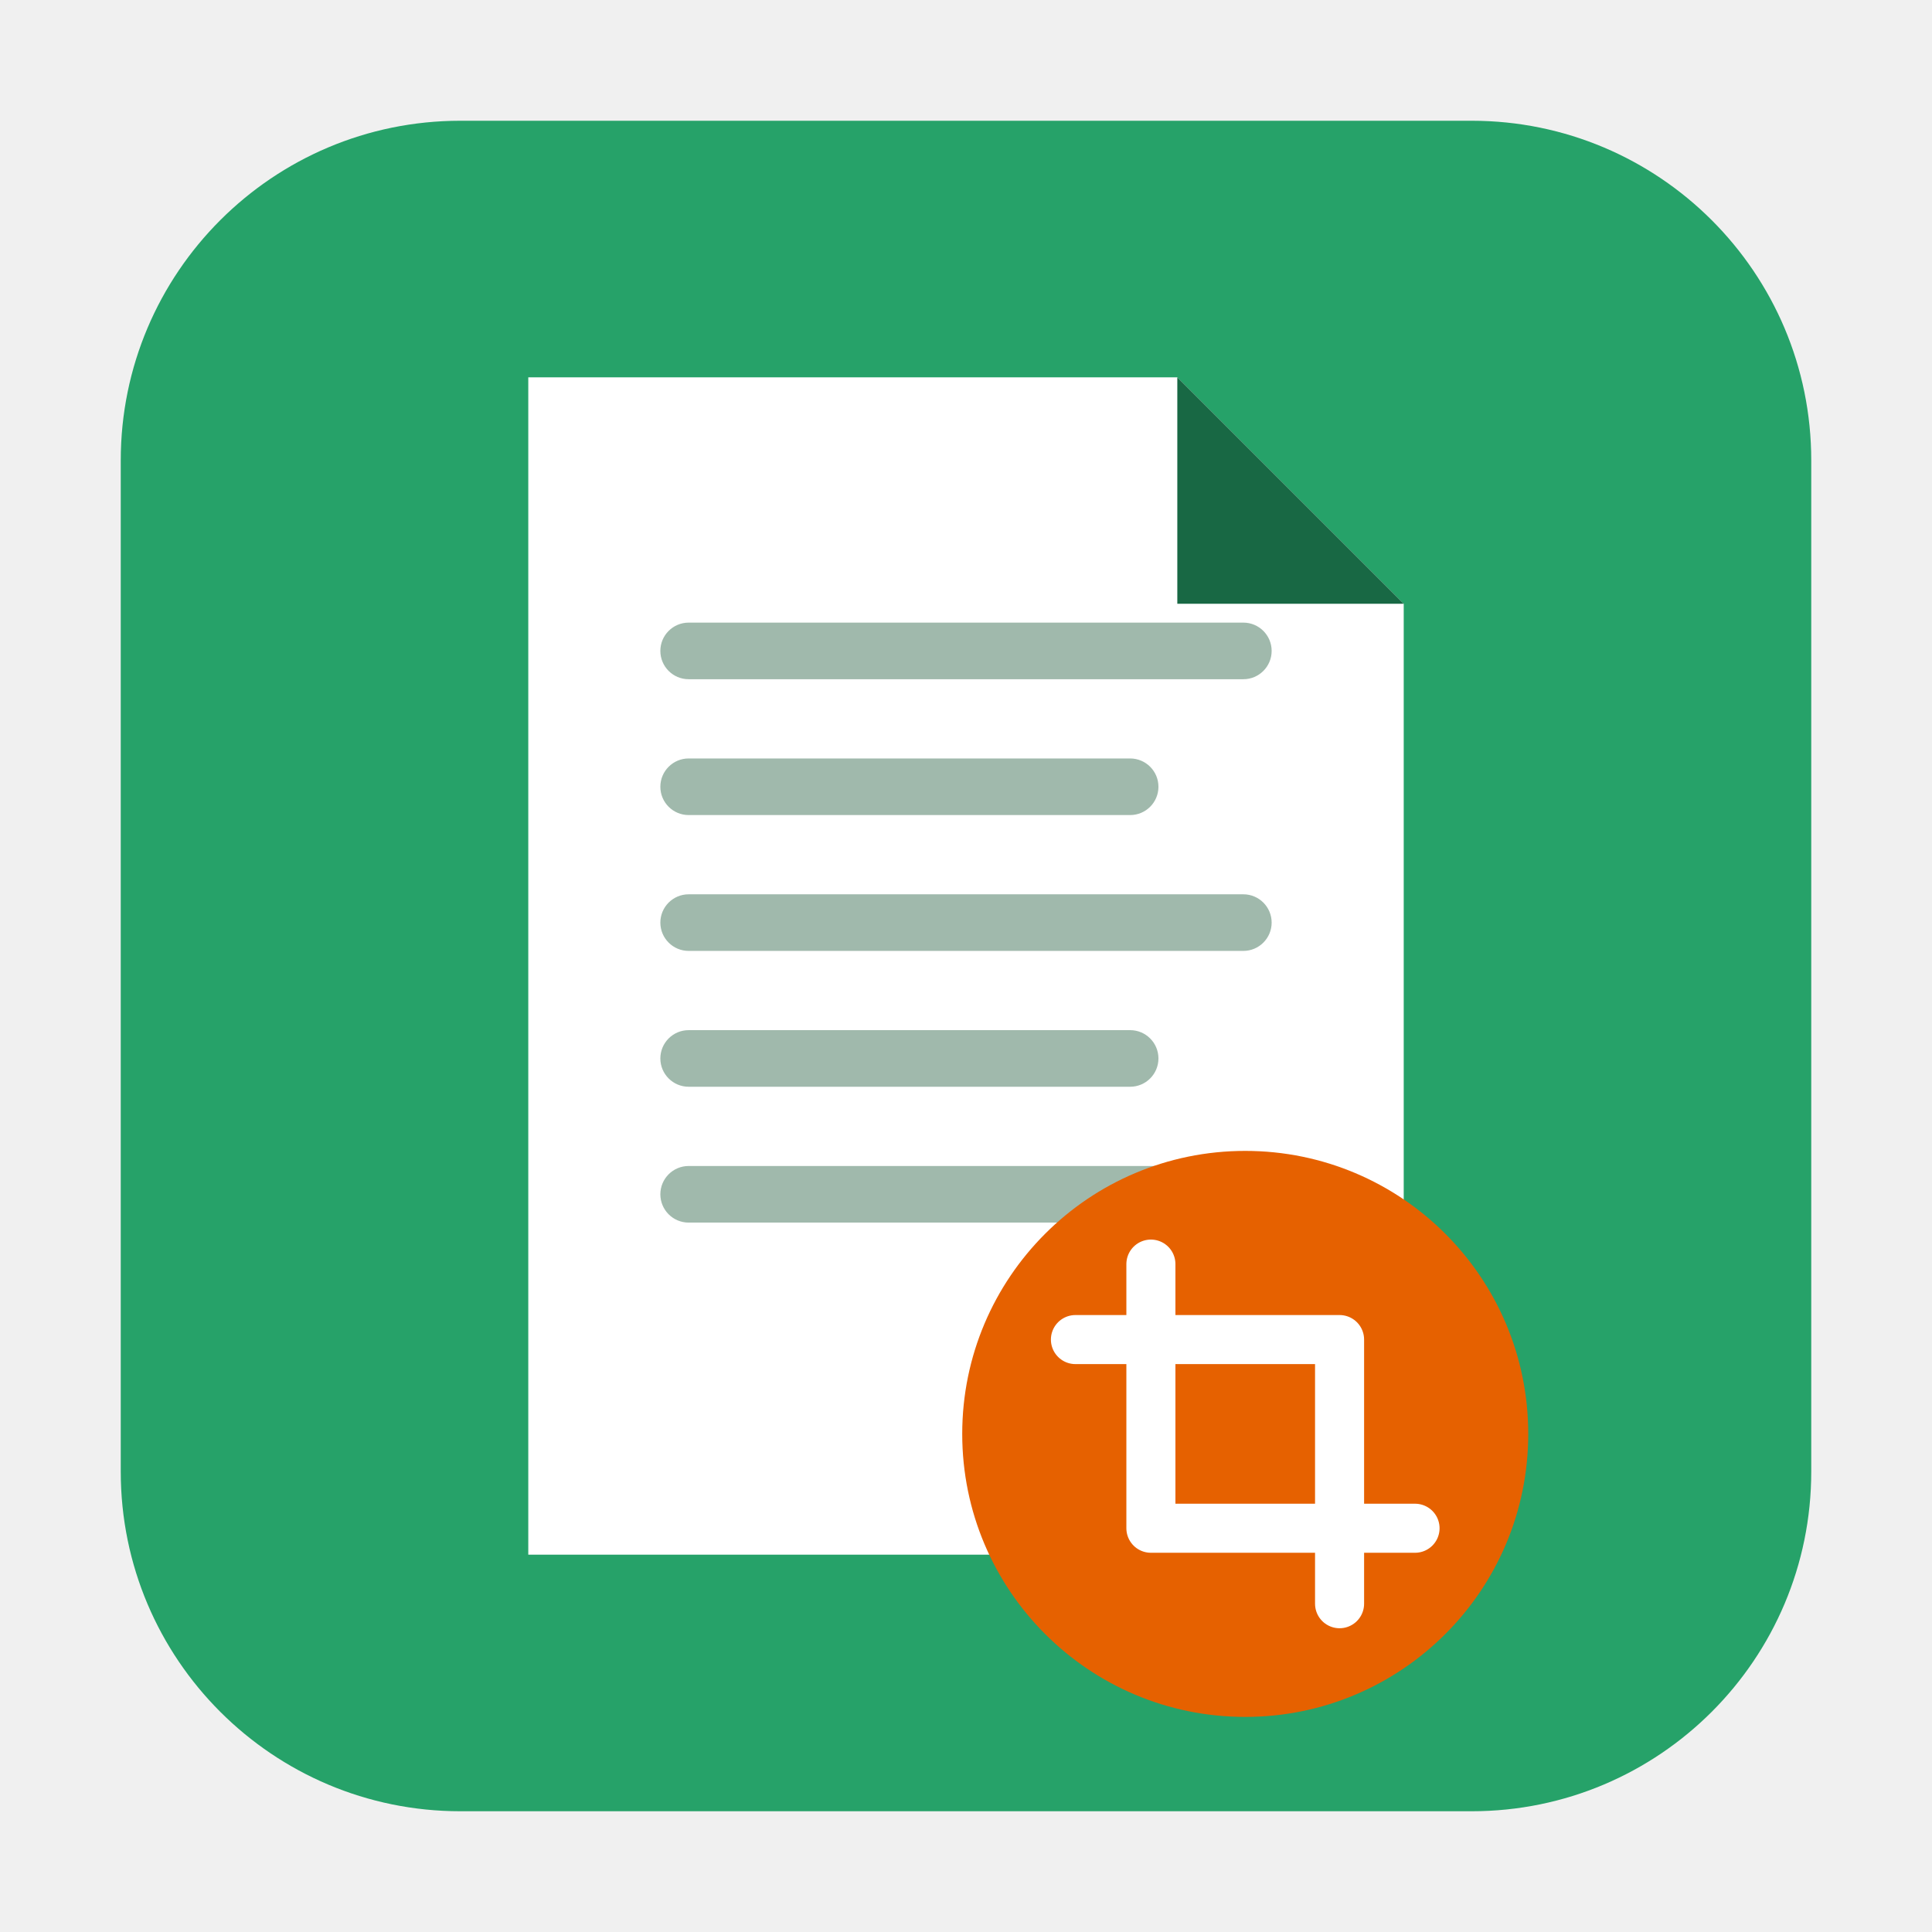
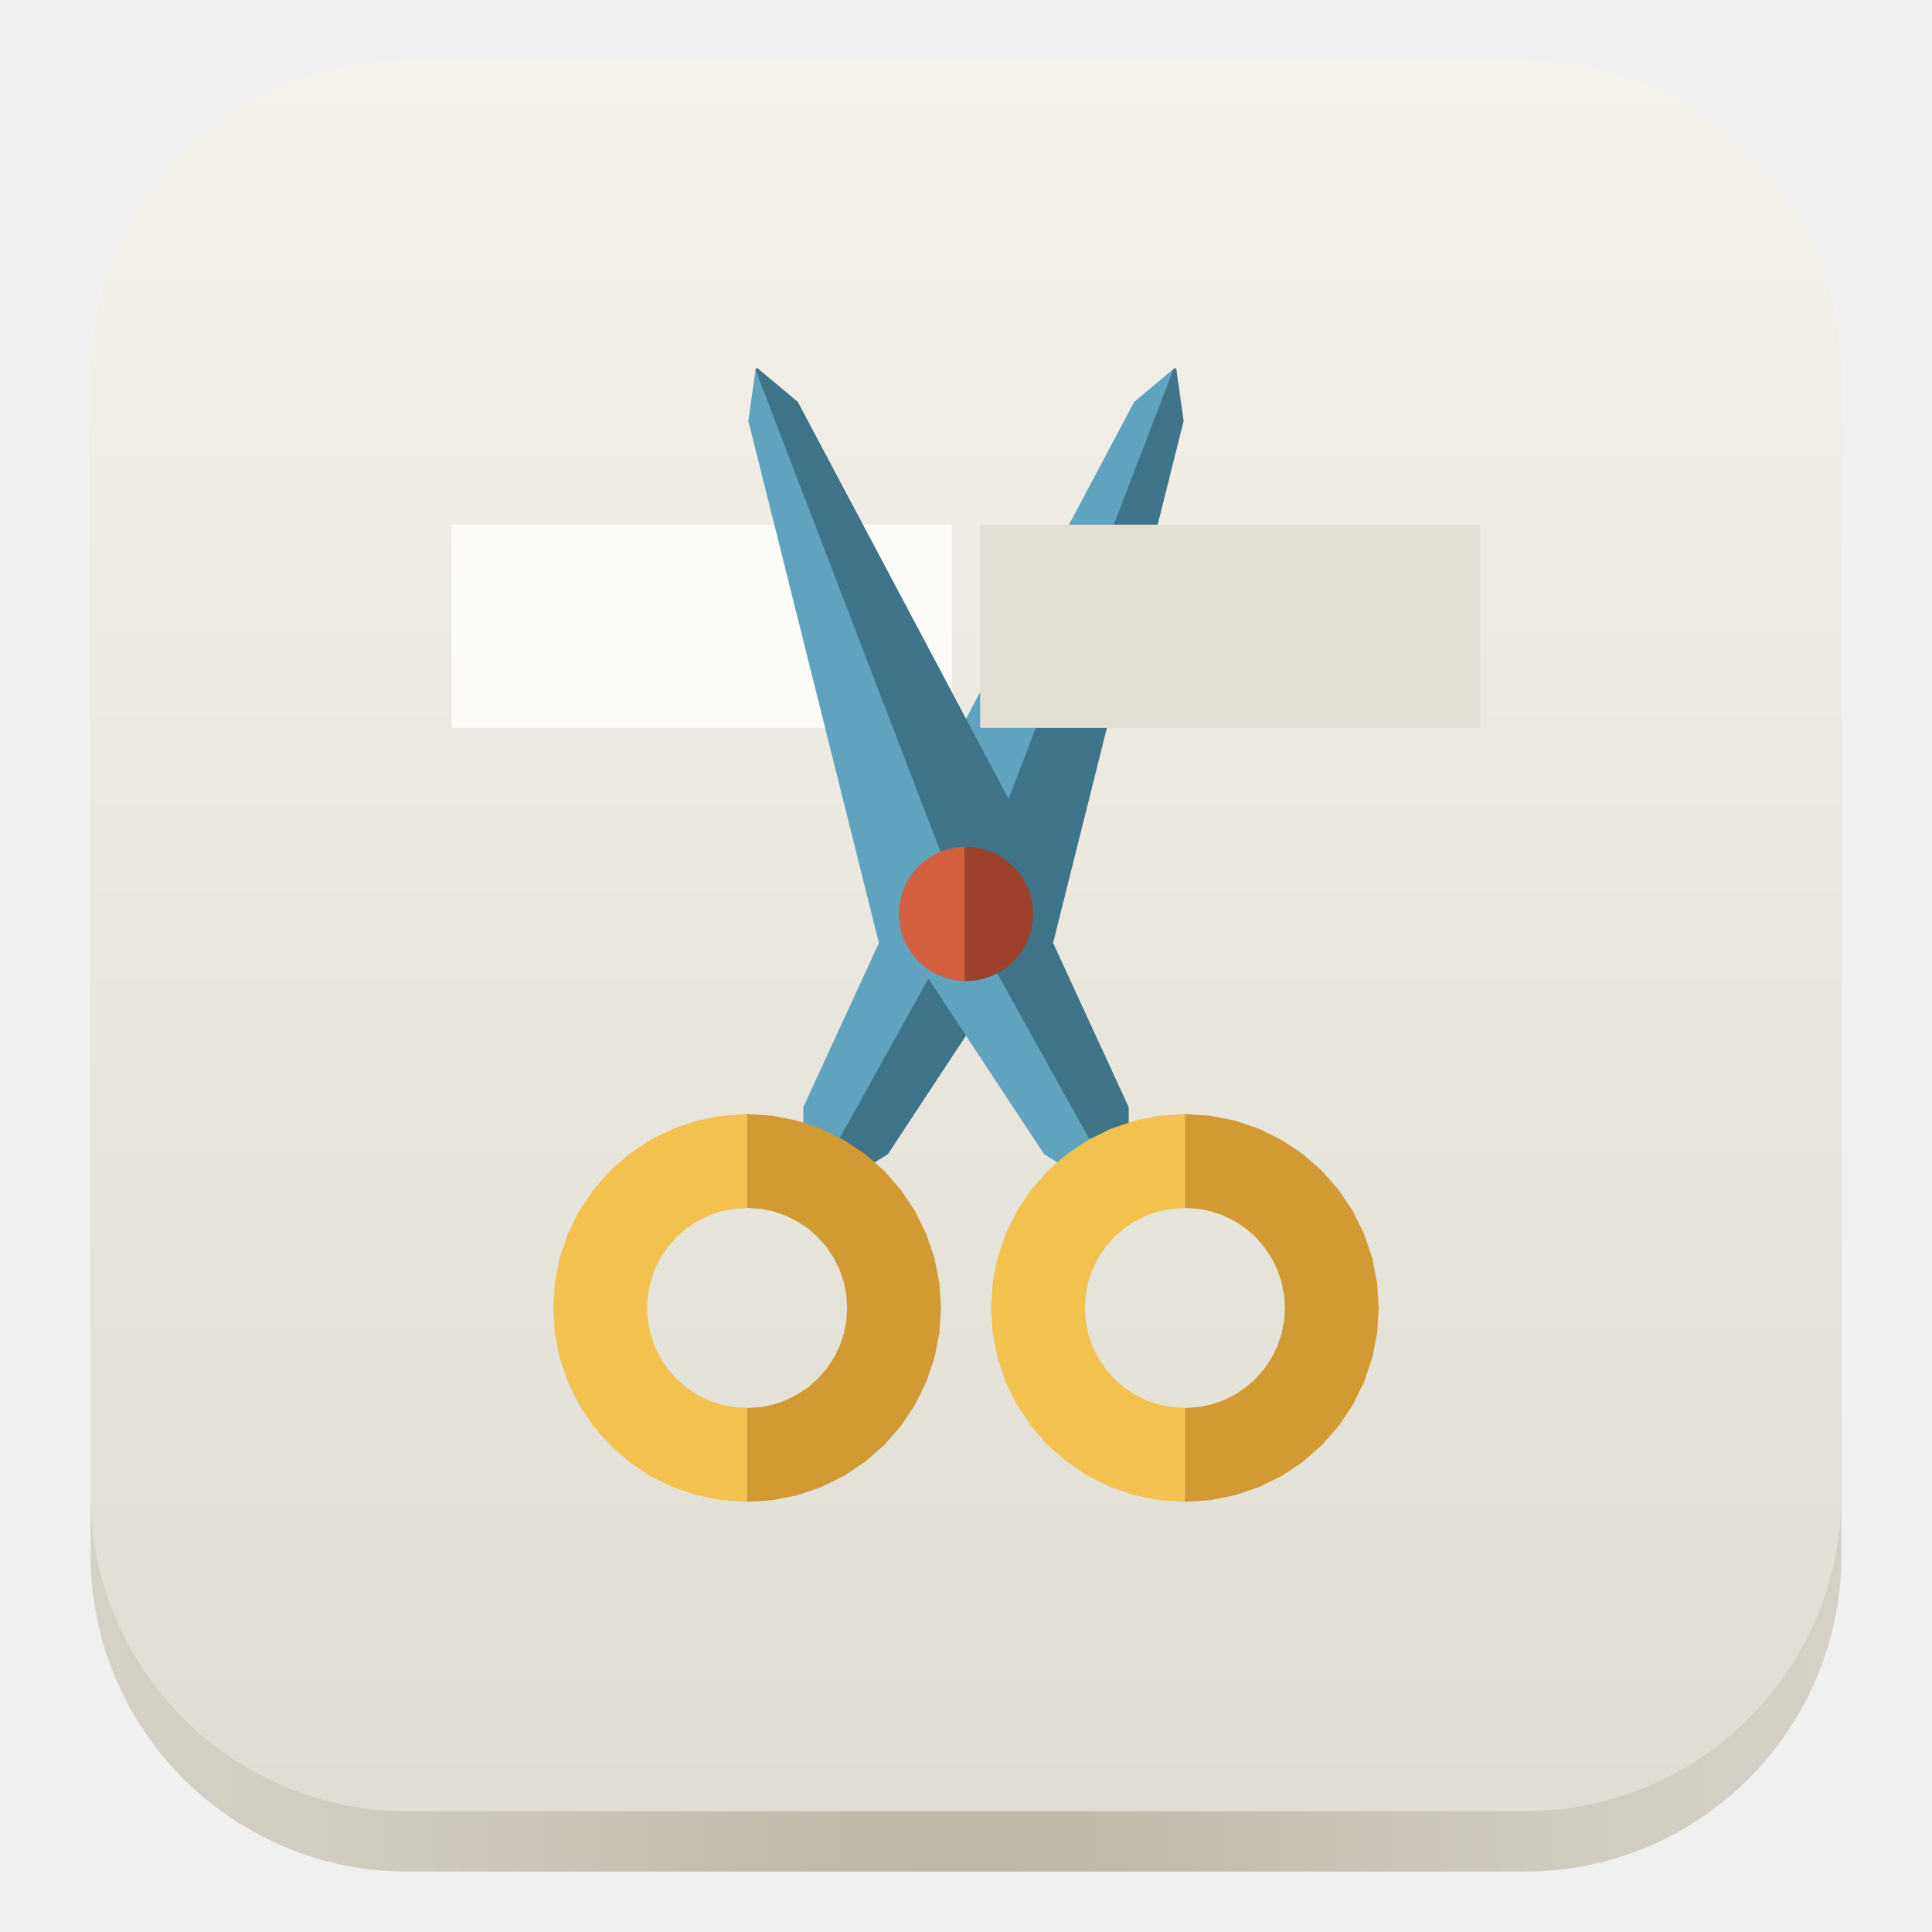
- <svg xmlns="http://www.w3.org/2000/svg" width="128" height="128" viewBox="0 0 128 128">
-   <rect x="8" y="8" width="112" height="112" rx="22.5" fill="#26a269" />
-   <path d="M35 25H78L93 40V103H35Z" fill="#ffffff" />
-   <path d="M78 25V40H93Z" fill="#186844" />
-   <g fill="#a0b9ac">
-     <rect x="43.75" y="41.25" width="40.5" height="3.75" rx="1.875" />
-     <rect x="43.75" y="50.25" width="33" height="3.75" rx="1.875" />
-     <rect x="43.75" y="59.25" width="40.5" height="3.75" rx="1.875" />
-     <rect x="43.75" y="68.25" width="33" height="3.75" rx="1.875" />
-     <rect x="43.75" y="77.25" width="40.5" height="3.75" rx="1.875" />
-   </g>
-   <circle cx="82.5" cy="95" r="18.75" fill="#e66100" />
-   <g fill="none" stroke="#ffffff" stroke-width="3.25" stroke-linecap="round" stroke-linejoin="round">
-     <path d="M76.25 83.75V101.25H93.75" />
-     <path d="M71.25 88.75H88.75V106.25" />
-   </g>
+ <svg xmlns="http://www.w3.org/2000/svg" width="512" height="512" viewBox="0 0 512 512">
+   <defs>
+     <linearGradient id="sfumatura-tela" x1="0" y1="0" x2="0" y2="1">
+       <stop offset="0" stop-color="#f3f1ea" />
+       <stop offset="1" stop-color="#e0ddd4" />
+     </linearGradient>
+     <linearGradient id="sfumatura-fianco" x1="0" y1="0" x2="1" y2="0">
+       <stop offset="0" stop-color="#d5d1c6" />
+       <stop offset="0.062" stop-color="#d4cfc4" />
+       <stop offset="0.125" stop-color="#d1cdc1" />
+       <stop offset="0.188" stop-color="#cec9bd" />
+       <stop offset="0.25" stop-color="#cac5b8" />
+       <stop offset="0.312" stop-color="#c6c1b3" />
+       <stop offset="0.375" stop-color="#c3bdaf" />
+       <stop offset="0.438" stop-color="#c0baab" />
+       <stop offset="0.5" stop-color="#bfb9aa" />
+       <stop offset="0.562" stop-color="#c0baab" />
+       <stop offset="0.625" stop-color="#c3bdaf" />
+       <stop offset="0.688" stop-color="#c6c1b3" />
+       <stop offset="0.75" stop-color="#cac5b8" />
+       <stop offset="0.812" stop-color="#cec9bd" />
+       <stop offset="0.875" stop-color="#d1cdc1" />
+       <stop offset="0.938" stop-color="#d4cfc4" />
+       <stop offset="1" stop-color="#d5d1c6" />
+     </linearGradient>
+   </defs>
+   <path fill="url(#sfumatura-fianco)" d="M 108 32 H 404 A 84 84 0 0 1 488 116 V 412 A 84 84 0 0 1 404 496 H 108 A 84 84 0 0 1 24 412 V 116 A 84 84 0 0 1 108 32 Z" />
+   <path fill="url(#sfumatura-tela)" d="M 108 16 H 404 A 84 84 0 0 1 488 100 V 396 A 84 84 0 0 1 404 480 H 108 A 84 84 0 0 1 24 396 V 100 A 84 84 0 0 1 108 16 Z" />
+   <path fill="#fdfcf8" stroke="#fdfcf8" stroke-width="0.8" stroke-linejoin="round" d="M 120.1 139.45 L 251.86 139.45 L 251.86 192.49 L 120.1 192.49 Z" />
+   <path fill="#5FA3BE" stroke="#5FA3BE" stroke-width="0.8" stroke-linejoin="round" d="M 240.79 233.76 L 213.28 293.5 L 213.28 319.09 L 224.15 299.54 L 256 242.21 Z" />
+   <path fill="#3F7488" stroke="#3F7488" stroke-width="0.8" stroke-linejoin="round" d="M 256 242.21 L 224.15 299.54 L 213.28 319.09 L 235.02 305.57 L 271.21 250.66 Z" />
+   <path fill="#F2C14E" fill-rule="evenodd" d="M 197.99 295.24 L 197.99 295.24 L 197.99 398 L 197.99 398 L 191.29 397.56 L 184.69 396.25 L 178.33 394.09 L 172.3 391.12 L 166.71 387.38 L 161.66 382.95 L 157.23 377.9 L 153.5 372.31 L 150.52 366.28 L 148.36 359.92 L 147.05 353.33 L 146.61 346.62 L 147.05 339.92 L 148.36 333.32 L 150.52 326.96 L 153.5 320.93 L 157.23 315.34 L 161.66 310.29 L 166.71 305.86 L 172.3 302.13 L 178.33 299.15 L 184.69 296.99 L 191.29 295.68 Z M 197.99 320.1 L 197.99 320.1 L 197.99 373.14 L 197.99 373.14 L 194.53 372.91 L 191.13 372.24 L 187.84 371.12 L 184.73 369.59 L 181.85 367.66 L 179.24 365.37 L 176.95 362.76 L 175.03 359.88 L 173.49 356.77 L 172.38 353.48 L 171.7 350.08 L 171.47 346.62 L 171.7 343.16 L 172.38 339.76 L 173.49 336.47 L 175.03 333.36 L 176.95 330.48 L 179.24 327.87 L 181.85 325.58 L 184.73 323.66 L 187.84 322.12 L 191.13 321.01 L 194.53 320.33 Z" />
+   <path fill="#D29A33" fill-rule="evenodd" d="M 197.99 295.24 L 197.99 295.24 L 204.7 295.68 L 211.29 296.99 L 217.65 299.15 L 223.68 302.13 L 229.27 305.86 L 234.32 310.29 L 238.75 315.34 L 242.49 320.93 L 245.46 326.96 L 247.62 333.32 L 248.93 339.92 L 249.37 346.62 L 248.93 353.33 L 247.62 359.92 L 245.46 366.28 L 242.49 372.31 L 238.75 377.9 L 234.32 382.95 L 229.27 387.38 L 223.68 391.12 L 217.65 394.09 L 211.29 396.25 L 204.7 397.56 L 197.99 398 L 197.99 398 Z M 197.99 320.1 L 197.99 320.1 L 201.45 320.33 L 204.86 321.01 L 208.14 322.12 L 211.25 323.66 L 214.14 325.58 L 216.74 327.87 L 219.03 330.48 L 220.96 333.36 L 222.49 336.47 L 223.61 339.76 L 224.28 343.16 L 224.51 346.62 L 224.28 350.08 L 223.61 353.48 L 222.49 356.77 L 220.96 359.88 L 219.03 362.76 L 216.74 365.37 L 214.14 367.66 L 211.25 369.59 L 208.14 371.12 L 204.86 372.24 L 201.45 372.91 L 197.99 373.14 L 197.99 373.14 Z" />
+   <path fill="#5FA3BE" stroke="#5FA3BE" stroke-width="0.8" stroke-linejoin="round" d="M 240.79 250.66 L 276.98 305.57 L 298.72 319.09 L 287.85 299.54 L 256 242.21 Z" />
+   <path fill="#3F7488" stroke="#3F7488" stroke-width="0.8" stroke-linejoin="round" d="M 256 242.21 L 287.85 299.54 L 298.72 319.09 L 298.72 293.5 L 271.21 233.76 Z" />
+   <path fill="#F2C14E" fill-rule="evenodd" d="M 314.01 295.24 L 314.01 295.24 L 314.01 398 L 314.01 398 L 307.3 397.56 L 300.71 396.25 L 294.35 394.09 L 288.32 391.12 L 282.73 387.38 L 277.68 382.95 L 273.25 377.9 L 269.51 372.31 L 266.54 366.28 L 264.38 359.92 L 263.07 353.33 L 262.63 346.62 L 263.07 339.92 L 264.38 333.32 L 266.54 326.96 L 269.51 320.93 L 273.25 315.34 L 277.68 310.29 L 282.73 305.86 L 288.32 302.13 L 294.35 299.15 L 300.71 296.99 L 307.3 295.68 Z M 314.01 320.1 L 314.01 320.1 L 314.01 373.14 L 314.01 373.14 L 310.55 372.91 L 307.14 372.24 L 303.86 371.12 L 300.75 369.59 L 297.86 367.66 L 295.26 365.37 L 292.97 362.76 L 291.04 359.88 L 289.51 356.77 L 288.39 353.48 L 287.72 350.08 L 287.49 346.62 L 287.72 343.16 L 288.39 339.76 L 289.51 336.47 L 291.04 333.36 L 292.97 330.48 L 295.26 327.87 L 297.86 325.58 L 300.75 323.66 L 303.86 322.12 L 307.14 321.01 L 310.55 320.33 Z" />
+   <path fill="#D29A33" fill-rule="evenodd" d="M 314.01 295.24 L 314.01 295.24 L 320.71 295.68 L 327.31 296.99 L 333.67 299.15 L 339.7 302.13 L 345.29 305.86 L 350.34 310.29 L 354.77 315.34 L 358.5 320.93 L 361.48 326.96 L 363.64 333.32 L 364.95 339.92 L 365.39 346.62 L 364.95 353.33 L 363.64 359.92 L 361.48 366.28 L 358.5 372.31 L 354.77 377.9 L 350.34 382.95 L 345.29 387.38 L 339.7 391.12 L 333.67 394.09 L 327.31 396.25 L 320.71 397.56 L 314.01 398 L 314.01 398 Z M 314.01 320.1 L 314.01 320.1 L 317.47 320.33 L 320.87 321.01 L 324.16 322.12 L 327.27 323.66 L 330.15 325.58 L 332.76 327.87 L 335.05 330.48 L 336.97 333.36 L 338.51 336.47 L 339.62 339.76 L 340.3 343.16 L 340.53 346.62 L 340.3 350.08 L 339.62 353.48 L 338.51 356.77 L 336.97 359.88 L 335.05 362.76 L 332.76 365.37 L 330.15 367.66 L 327.27 369.59 L 324.16 371.12 L 320.87 372.24 L 317.47 372.91 L 314.01 373.14 L 314.01 373.14 Z" />
+   <path fill="#5FA3BE" stroke="#5FA3BE" stroke-width="0.8" stroke-linejoin="round" d="M 256 242.21 L 307.08 109.14 L 311.36 98 L 300.89 106.76 L 233.56 233.59 Z" />
+   <path fill="#3F7488" stroke="#3F7488" stroke-width="0.8" stroke-linejoin="round" d="M 278.44 250.82 L 313.27 111.52 L 311.36 98 L 307.08 109.14 L 256 242.21 Z" />
+   <path fill="#e3dfd4" stroke="#e3dfd4" stroke-width="0.8" stroke-linejoin="round" d="M 260.14 139.45 L 391.9 139.45 L 391.9 192.49 L 260.14 192.49 Z" />
+   <path fill="#5FA3BE" stroke="#5FA3BE" stroke-width="0.8" stroke-linejoin="round" d="M 256 242.21 L 204.92 109.14 L 200.64 98 L 198.73 111.52 L 233.56 250.82 Z" />
+   <path fill="#3F7488" stroke="#3F7488" stroke-width="0.8" stroke-linejoin="round" d="M 278.44 233.59 L 211.11 106.76 L 200.64 98 L 204.92 109.14 L 256 242.21 Z" />
+   <path fill="#D2603F" stroke="#D2603F" stroke-width="0.8" stroke-linejoin="round" d="M 256 224.8 L 256 224.8 L 256 259.61 L 256 259.61 L 253.73 259.46 L 251.5 259.02 L 249.34 258.28 L 247.3 257.28 L 245.41 256.01 L 243.69 254.51 L 242.19 252.8 L 240.93 250.91 L 239.92 248.87 L 239.19 246.71 L 238.75 244.48 L 238.6 242.21 L 238.75 239.94 L 239.19 237.7 L 239.92 235.55 L 240.93 233.51 L 242.19 231.61 L 243.69 229.9 L 245.41 228.4 L 247.3 227.14 L 249.34 226.13 L 251.5 225.4 L 253.73 224.95 Z" />
+   <path fill="#9E412C" stroke="#9E412C" stroke-width="0.8" stroke-linejoin="round" d="M 256 224.8 L 256 224.8 L 258.27 224.95 L 260.5 225.4 L 262.66 226.13 L 264.7 227.14 L 266.59 228.4 L 268.31 229.9 L 269.81 231.61 L 271.07 233.51 L 272.08 235.55 L 272.81 237.7 L 273.25 239.94 L 273.4 242.21 L 273.25 244.48 L 272.81 246.71 L 272.08 248.87 L 271.07 250.91 L 269.81 252.8 L 268.31 254.51 L 266.59 256.01 L 264.7 257.28 L 262.66 258.28 L 260.5 259.02 L 258.27 259.46 L 256 259.61 L 256 259.61 Z" />
</svg>
